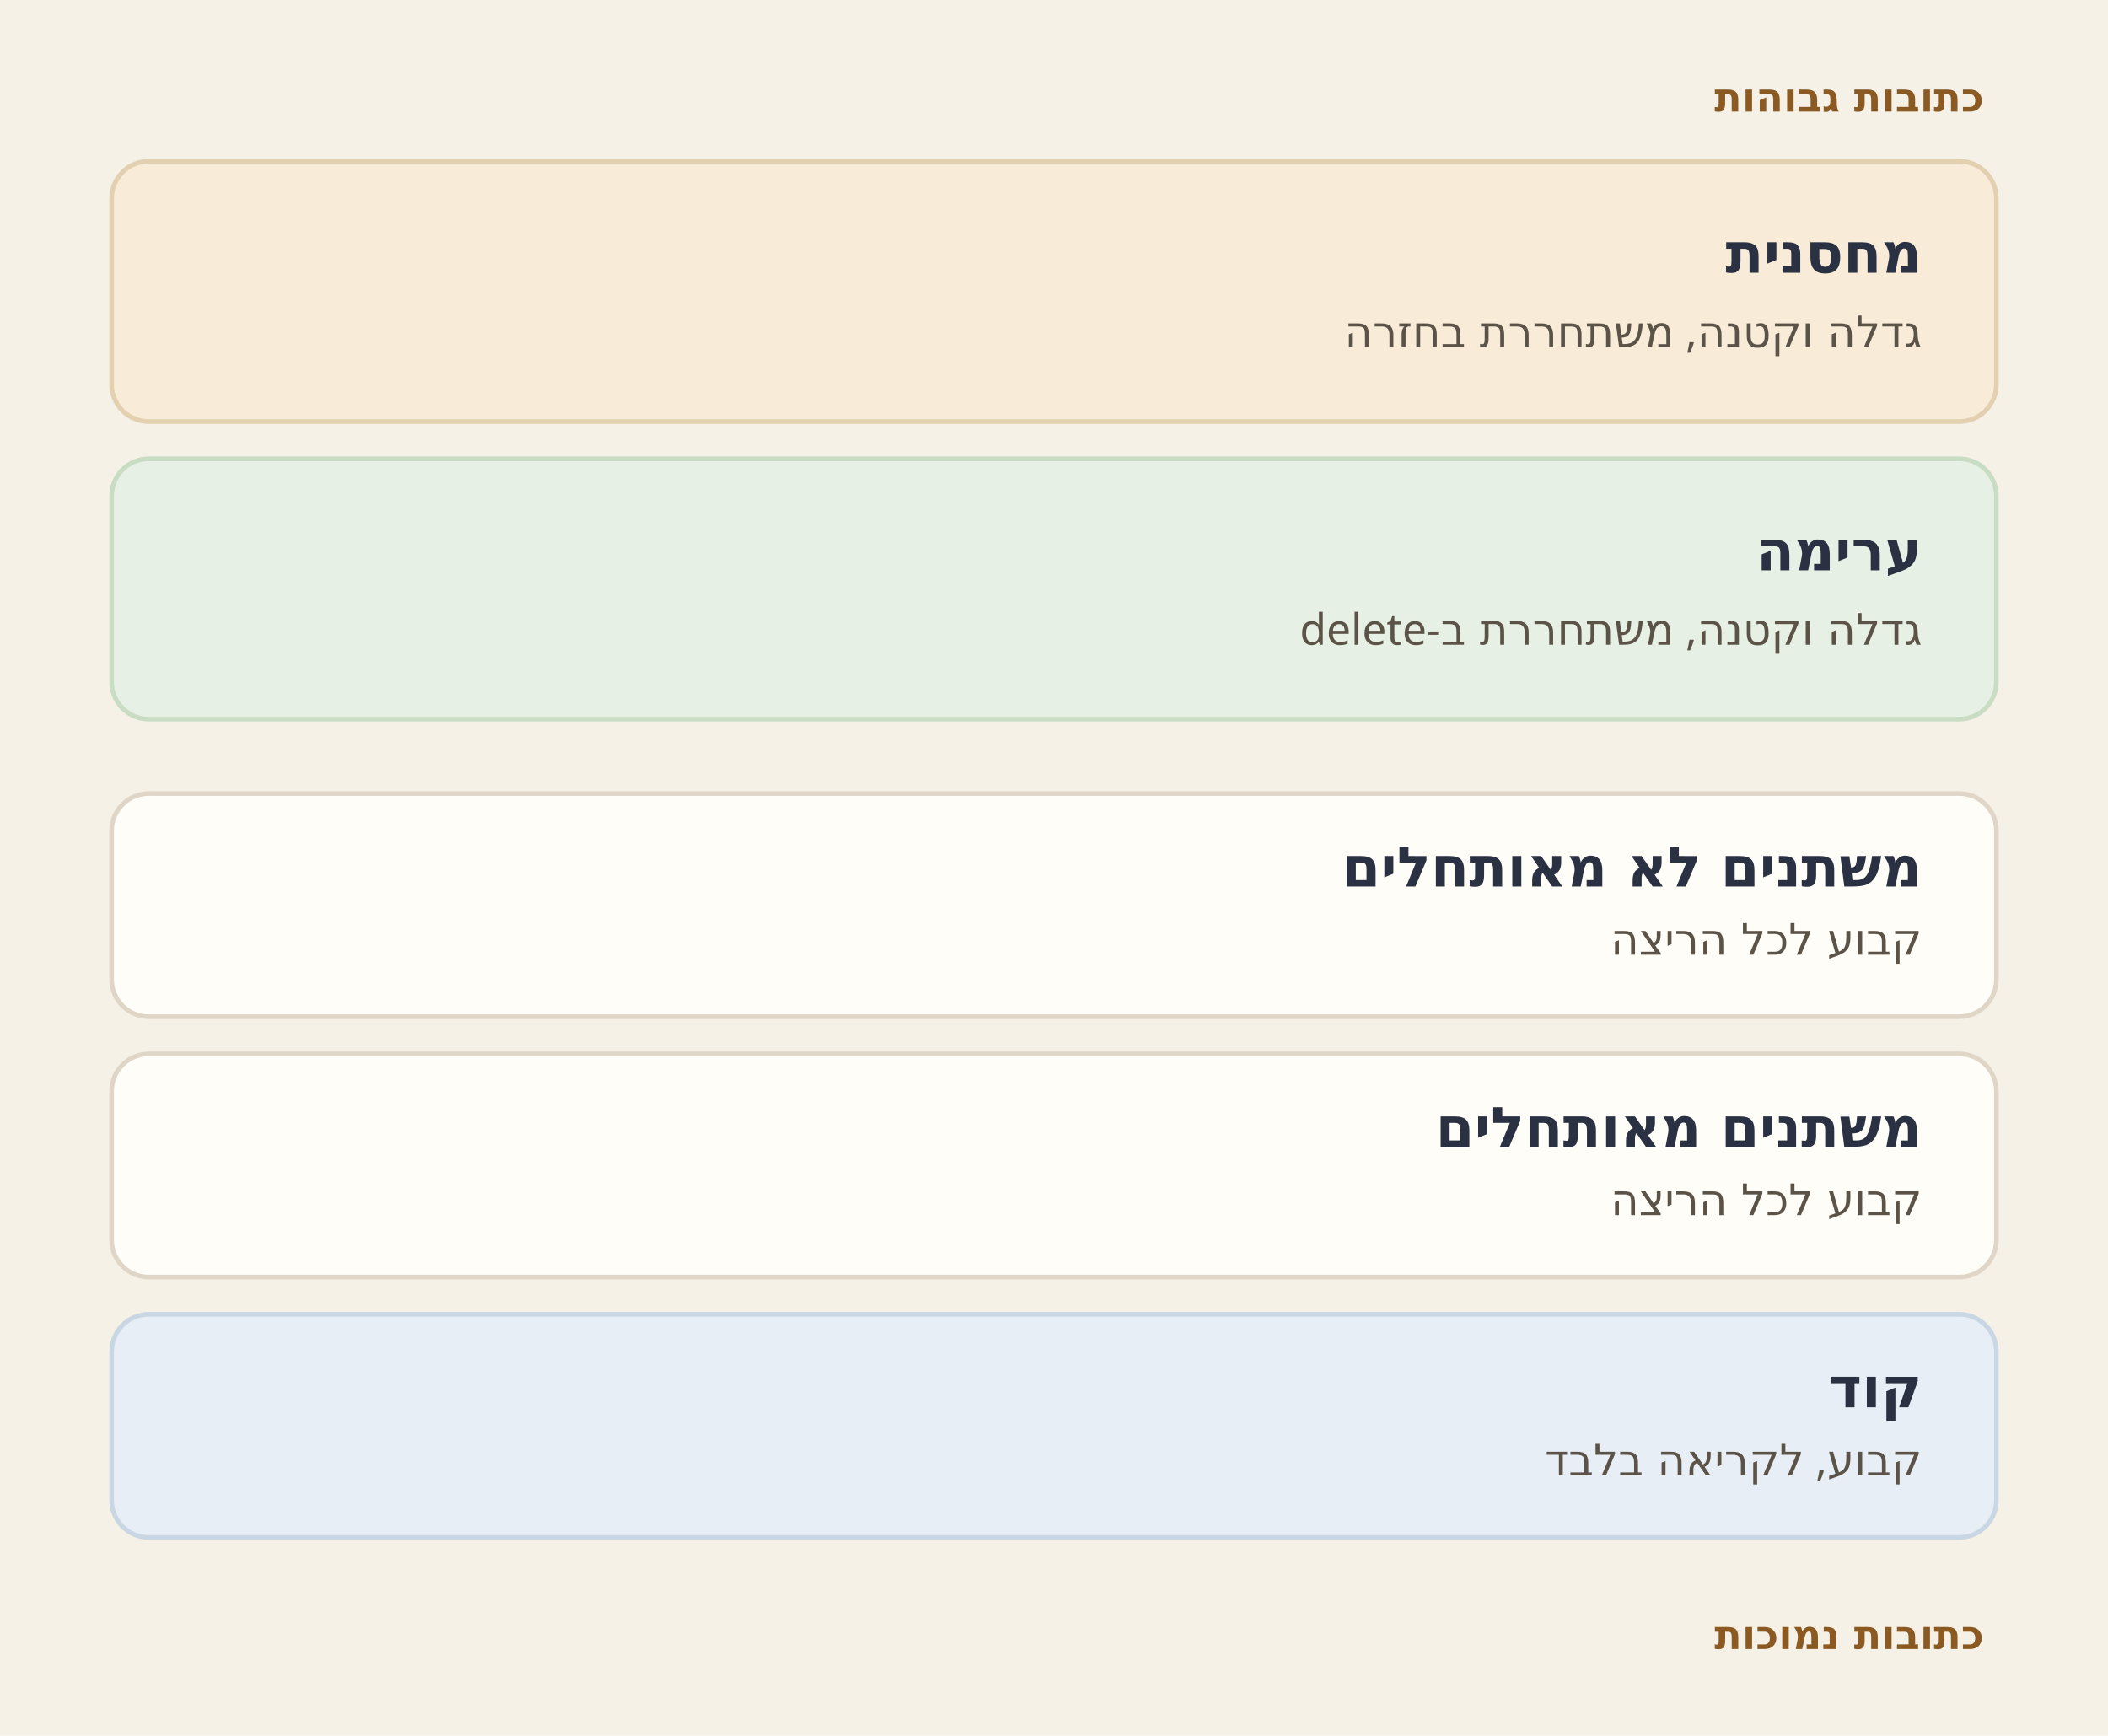
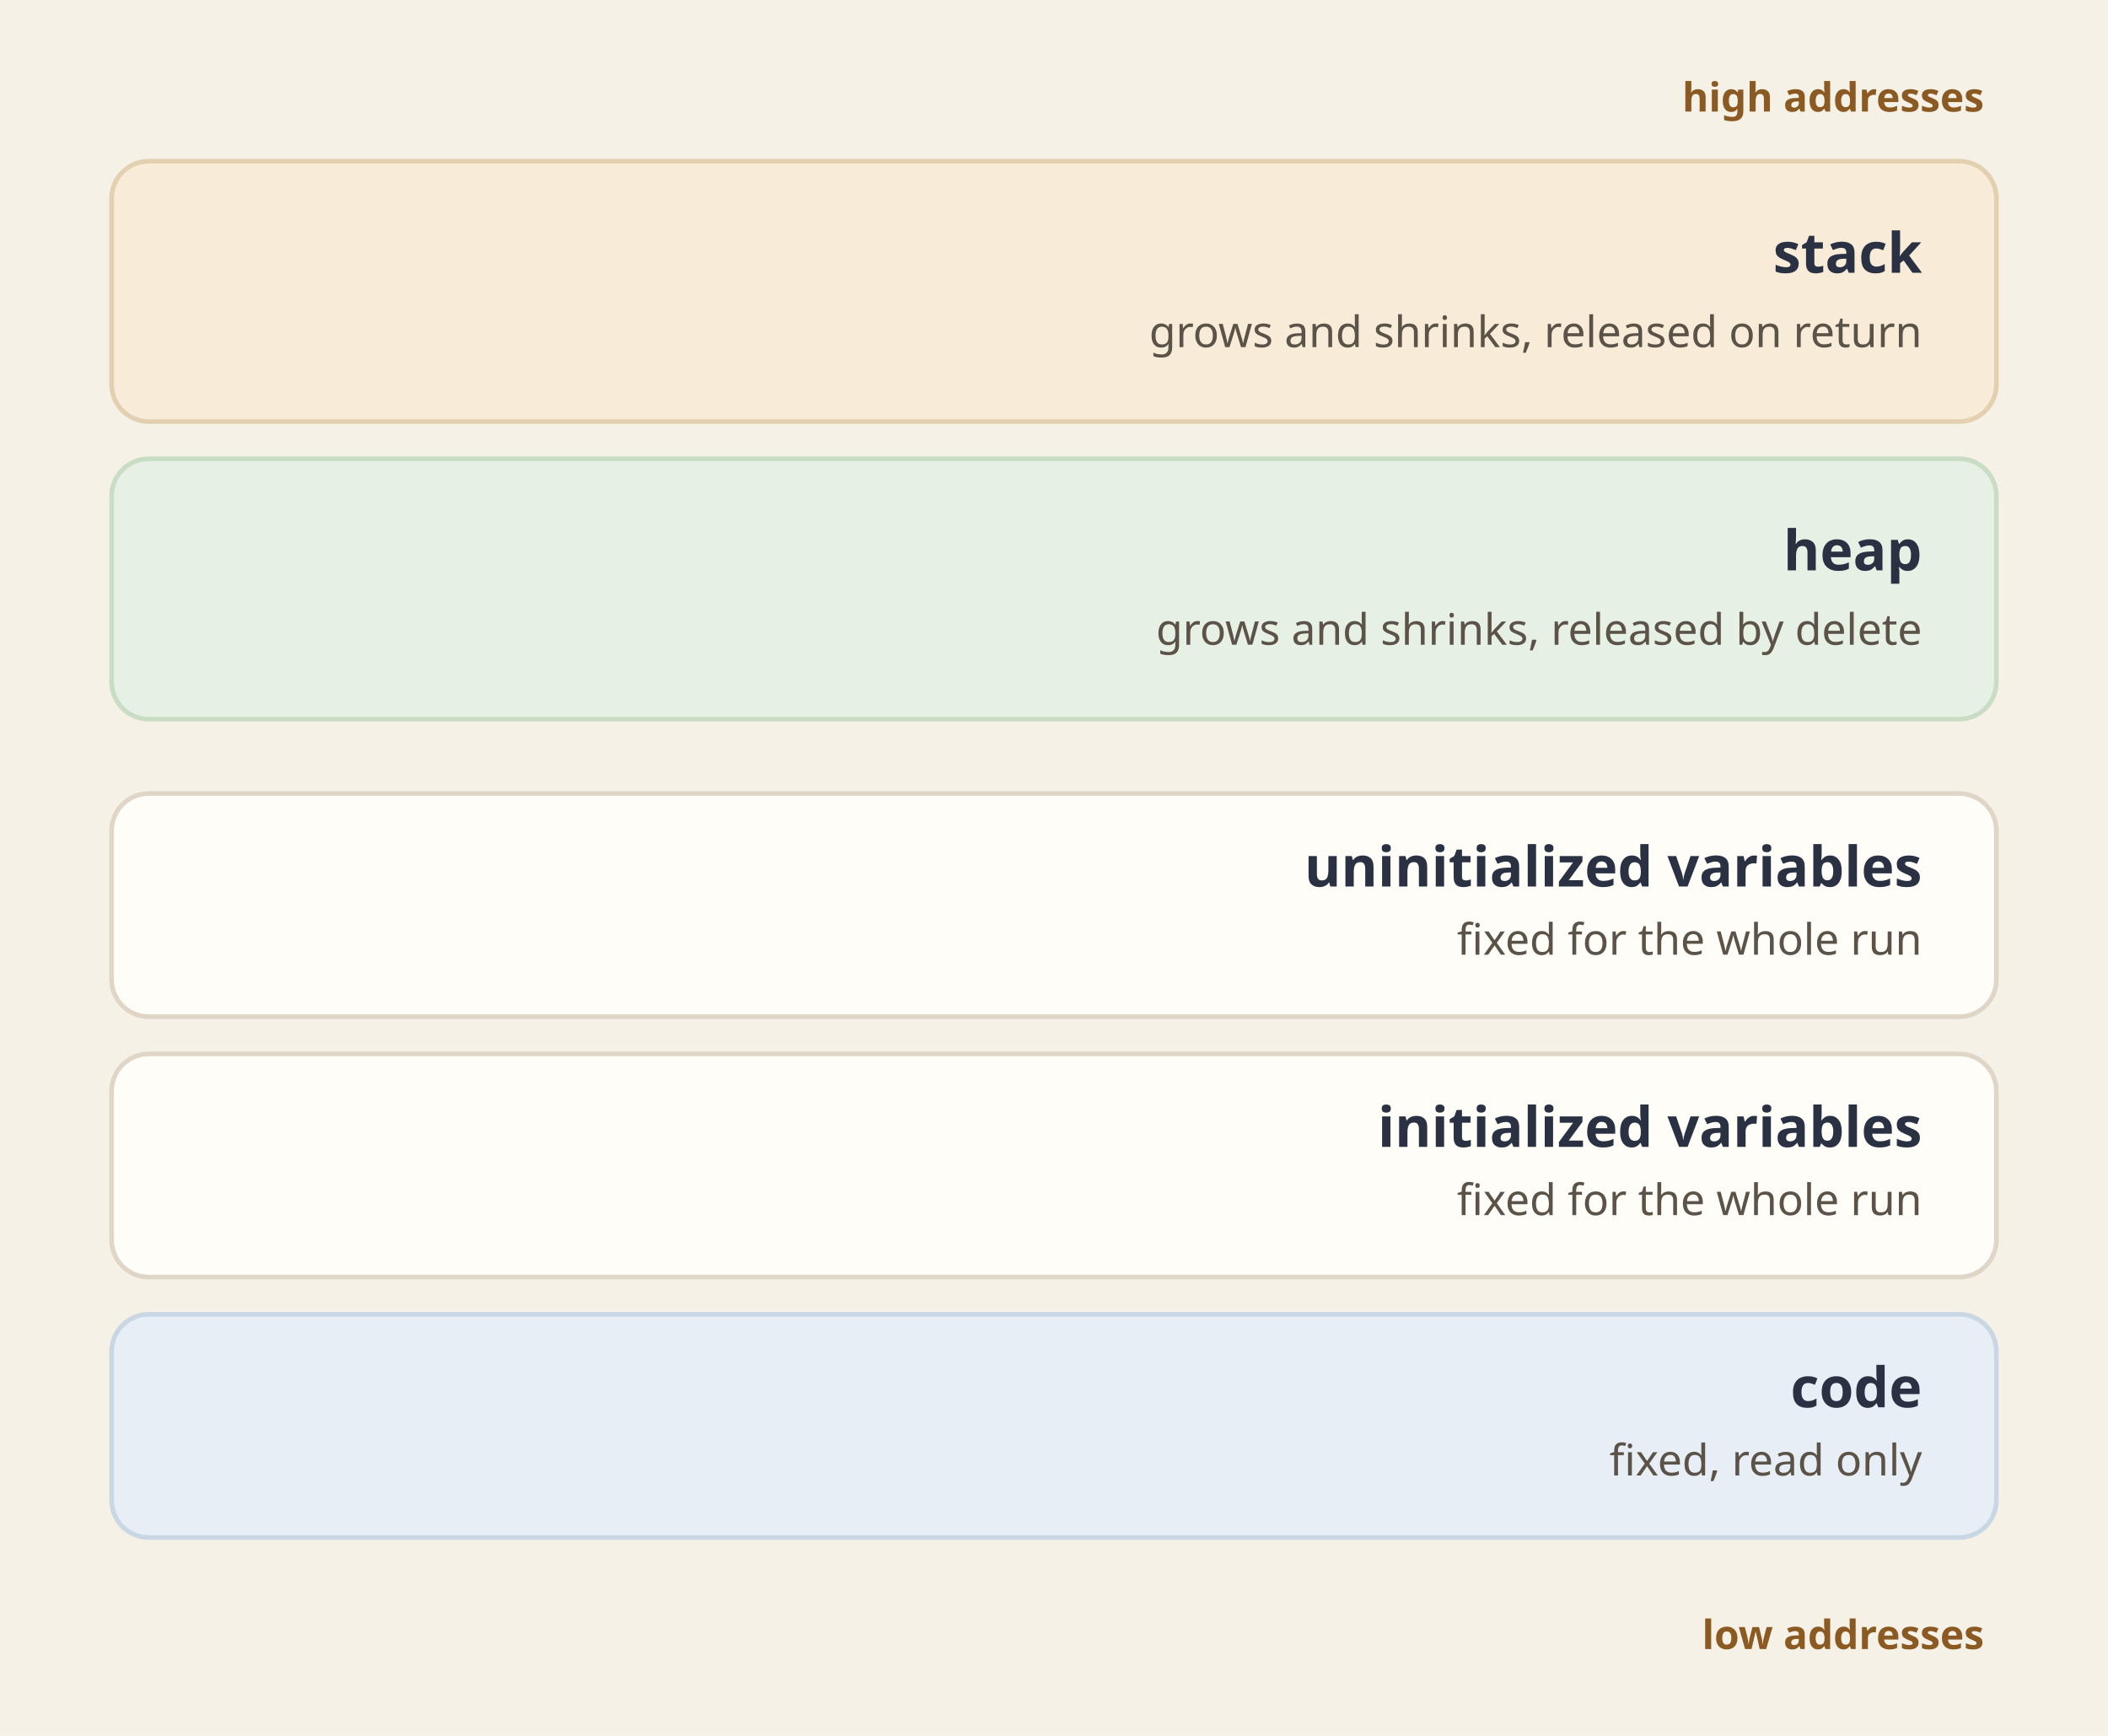
<svg xmlns="http://www.w3.org/2000/svg" viewBox="0 0 680 560" width="680" height="560">
  <rect width="680" height="560" fill="#f6f1e7" />
-   <text x="640" y="36" text-anchor="start" font-family="ui-sans-serif, system-ui, sans-serif" font-size="13" font-weight="650" fill="#8a5a22" direction="rtl" unicode-bidi="embed">כתובות גבוהות</text>
+   <text x="640" y="36" text-anchor="end" font-family="ui-sans-serif, system-ui, sans-serif" font-size="13" font-weight="650" fill="#8a5a22" direction="ltr">high addresses</text>
  <rect x="36" y="52" width="608" height="84" rx="12" fill="#f8ecd9" stroke="#e2d0b0" stroke-width="1.5" />
-   <text x="620" y="88" font-family="ui-sans-serif, system-ui, sans-serif" font-size="18" font-weight="650" fill="#2a3142" text-anchor="start" direction="rtl" unicode-bidi="embed">מחסנית</text>
-   <text x="620" y="112" font-family="ui-sans-serif, system-ui, sans-serif" font-size="14" fill="#5c5348" text-anchor="start" direction="rtl" unicode-bidi="embed">גדלה וקטנה, משתחררת בחזרה</text>
+   <text x="620" y="88" font-family="ui-sans-serif, system-ui, sans-serif" font-size="18" font-weight="650" fill="#2a3142" text-anchor="end" direction="ltr">stack</text>
+   <text x="620" y="112" font-family="ui-sans-serif, system-ui, sans-serif" font-size="14" fill="#5c5348" text-anchor="end" direction="ltr">grows and shrinks, released on return</text>
  <rect x="36" y="148" width="608" height="84" rx="12" fill="#e7f0e4" stroke="#c9dcc4" stroke-width="1.5" />
-   <text x="620" y="184" font-family="ui-sans-serif, system-ui, sans-serif" font-size="18" font-weight="650" fill="#2a3142" text-anchor="start" direction="rtl" unicode-bidi="embed">ערימה</text>
-   <text x="620" y="208" font-family="ui-sans-serif, system-ui, sans-serif" font-size="14" fill="#5c5348" text-anchor="start" direction="rtl" unicode-bidi="embed">גדלה וקטנה, משתחררת ב-<tspan direction="ltr" unicode-bidi="embed">delete</tspan>
+   <text x="620" y="184" font-family="ui-sans-serif, system-ui, sans-serif" font-size="18" font-weight="650" fill="#2a3142" text-anchor="end" direction="ltr">heap</text>
+   <text x="620" y="208" font-family="ui-sans-serif, system-ui, sans-serif" font-size="14" fill="#5c5348" text-anchor="end" direction="ltr">grows and shrinks, released by <tspan direction="ltr">delete</tspan>
  </text>
  <rect x="36" y="256" width="608" height="72" rx="12" fill="#fffdf8" stroke="#e0d6c8" stroke-width="1.5" />
-   <text x="620" y="286" font-family="ui-sans-serif, system-ui, sans-serif" font-size="18" font-weight="650" fill="#2a3142" text-anchor="start" direction="rtl" unicode-bidi="embed">משתנים לא מאותחלים</text>
-   <text x="620" y="308" font-family="ui-sans-serif, system-ui, sans-serif" font-size="14" fill="#5c5348" text-anchor="start" direction="rtl" unicode-bidi="embed">קבוע לכל הריצה</text>
+   <text x="620" y="286" font-family="ui-sans-serif, system-ui, sans-serif" font-size="18" font-weight="650" fill="#2a3142" text-anchor="end" direction="ltr">uninitialized variables</text>
+   <text x="620" y="308" font-family="ui-sans-serif, system-ui, sans-serif" font-size="14" fill="#5c5348" text-anchor="end" direction="ltr">fixed for the whole run</text>
  <rect x="36" y="340" width="608" height="72" rx="12" fill="#fffdf8" stroke="#e0d6c8" stroke-width="1.5" />
-   <text x="620" y="370" font-family="ui-sans-serif, system-ui, sans-serif" font-size="18" font-weight="650" fill="#2a3142" text-anchor="start" direction="rtl" unicode-bidi="embed">משתנים מאותחלים</text>
-   <text x="620" y="392" font-family="ui-sans-serif, system-ui, sans-serif" font-size="14" fill="#5c5348" text-anchor="start" direction="rtl" unicode-bidi="embed">קבוע לכל הריצה</text>
+   <text x="620" y="370" font-family="ui-sans-serif, system-ui, sans-serif" font-size="18" font-weight="650" fill="#2a3142" text-anchor="end" direction="ltr">initialized variables</text>
+   <text x="620" y="392" font-family="ui-sans-serif, system-ui, sans-serif" font-size="14" fill="#5c5348" text-anchor="end" direction="ltr">fixed for the whole run</text>
  <rect x="36" y="424" width="608" height="72" rx="12" fill="#e7eef6" stroke="#c9d7e4" stroke-width="1.5" />
-   <text x="620" y="454" font-family="ui-sans-serif, system-ui, sans-serif" font-size="18" font-weight="650" fill="#2a3142" text-anchor="start" direction="rtl" unicode-bidi="embed">קוד</text>
-   <text x="620" y="476" font-family="ui-sans-serif, system-ui, sans-serif" font-size="14" fill="#5c5348" text-anchor="start" direction="rtl" unicode-bidi="embed">קבוע, לקריאה בלבד</text>
-   <text x="640" y="532" text-anchor="start" font-family="ui-sans-serif, system-ui, sans-serif" font-size="13" font-weight="650" fill="#8a5a22" direction="rtl" unicode-bidi="embed">כתובות נמוכות</text>
+   <text x="620" y="454" font-family="ui-sans-serif, system-ui, sans-serif" font-size="18" font-weight="650" fill="#2a3142" text-anchor="end" direction="ltr">code</text>
+   <text x="620" y="476" font-family="ui-sans-serif, system-ui, sans-serif" font-size="14" fill="#5c5348" text-anchor="end" direction="ltr">fixed, read only</text>
+   <text x="640" y="532" text-anchor="end" font-family="ui-sans-serif, system-ui, sans-serif" font-size="13" font-weight="650" fill="#8a5a22" direction="ltr">low addresses</text>
</svg>
